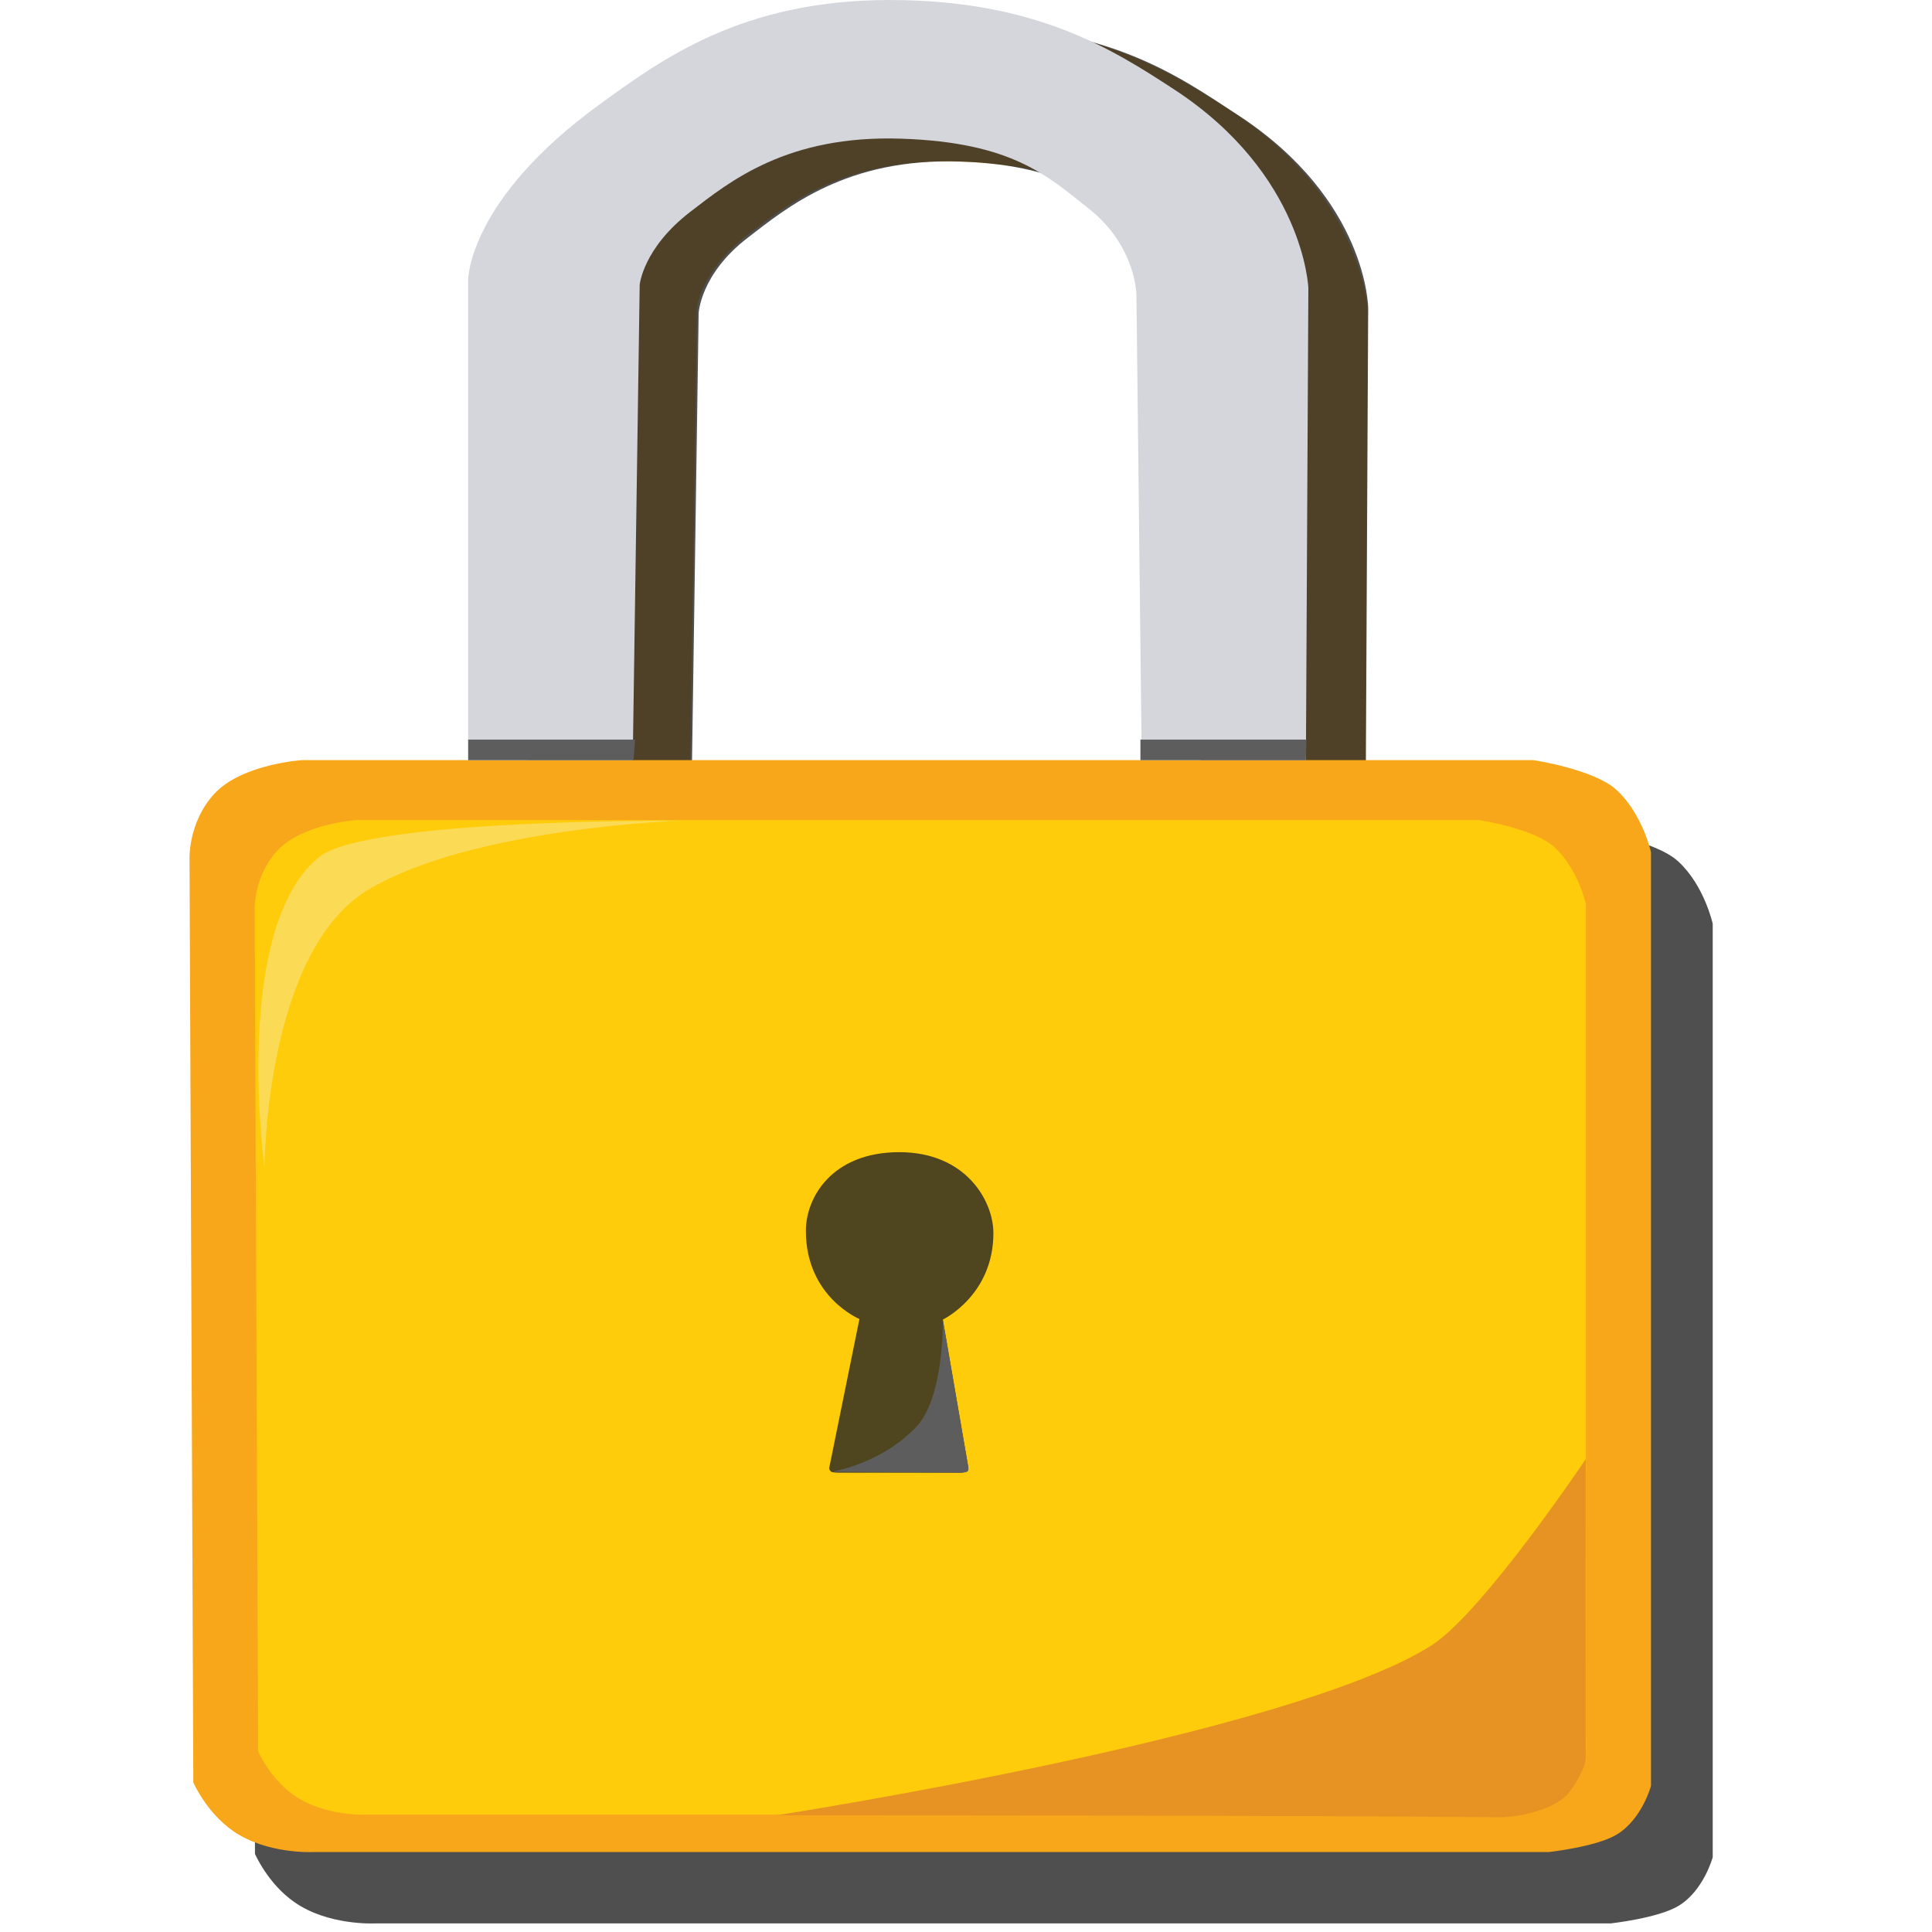
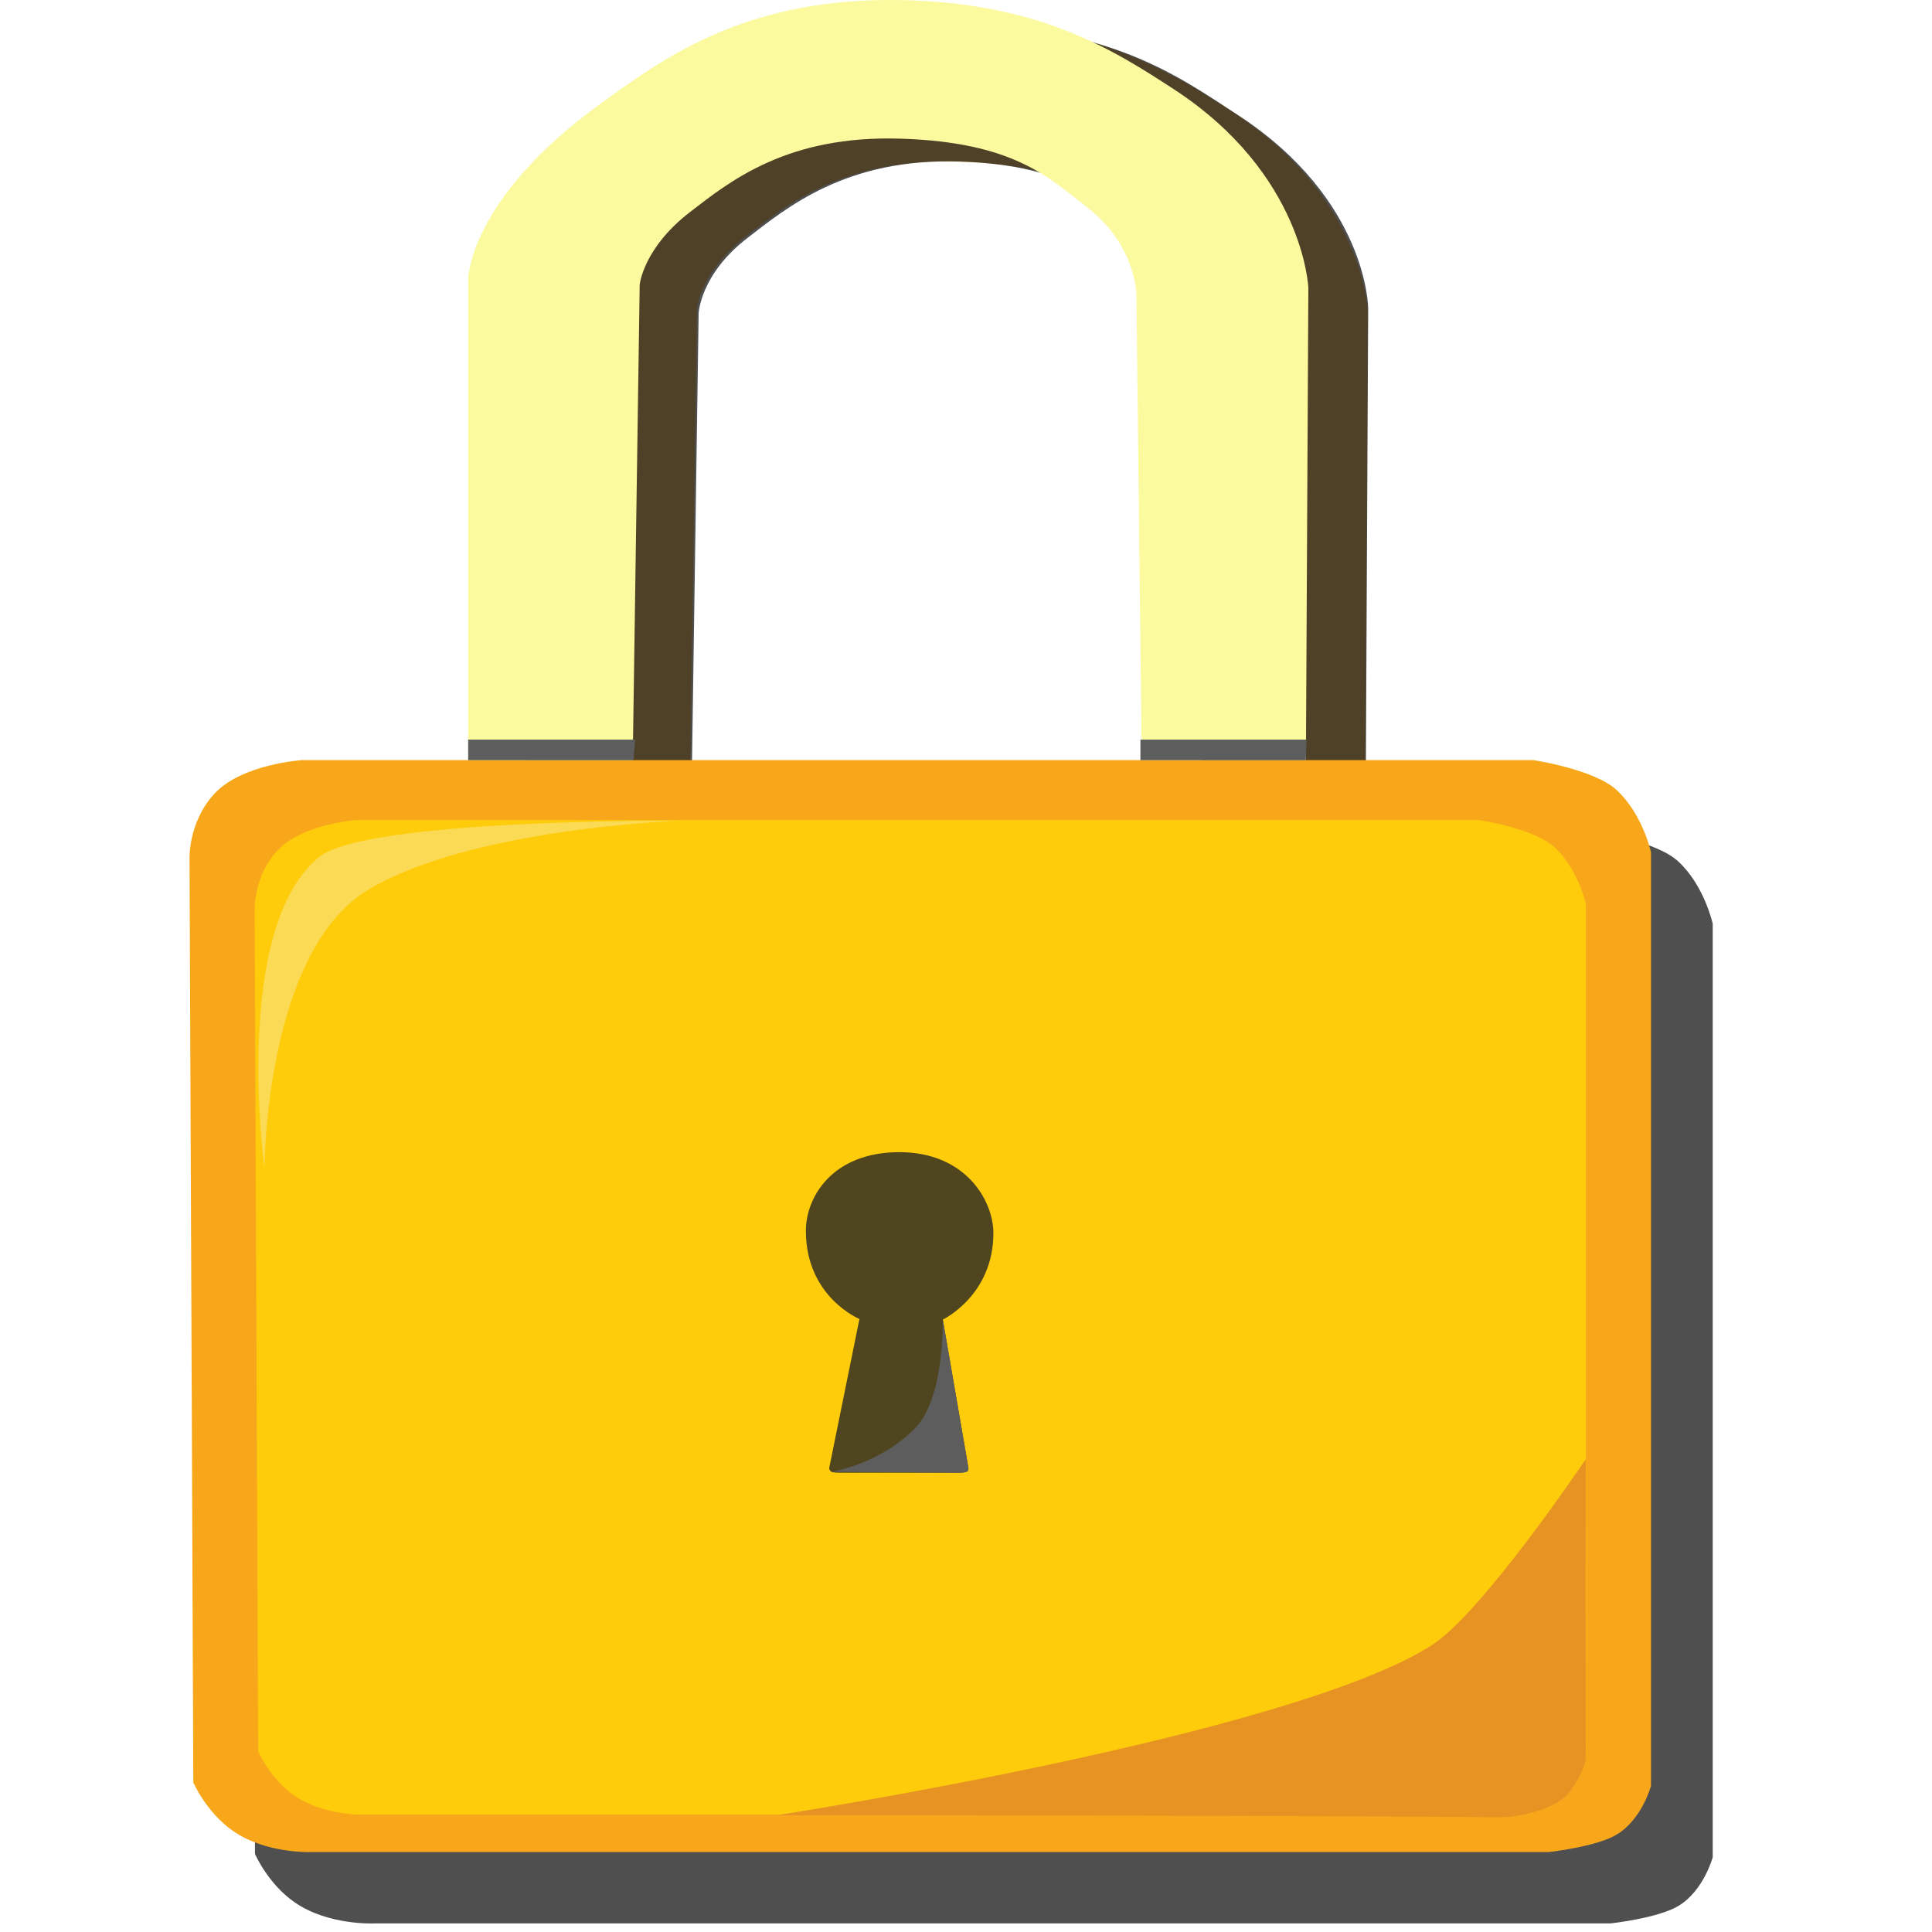
<svg xmlns="http://www.w3.org/2000/svg" version="1.1" id="Layer_1" x="0px" y="0px" width="50px" height="50px" viewBox="0 0 50 50" enable-background="new 0 0 50 50" xml:space="preserve">
-   <path fill="#FAB73E" d="M13.584,20.266V7.826c0,0,0-2.074,3.436-4.549c1.567-1.128,3.647-2.685,7.507-2.685  c3.803,0,5.806,1.288,7.381,2.311c3.379,2.2,3.488,5.141,3.488,5.141l-0.063,12.22H31.07L30.934,8.235c0,0,0-1.267-1.229-2.238  c-1.078-0.849-1.982-1.72-4.877-1.816c-2.962-0.101-4.451,1.105-5.474,1.892c-1.229,0.944-1.315,1.89-1.315,1.89l-0.182,12.304  H13.584z" />
-   <path opacity="0.8" fill="#232323" enable-background="new    " d="M13.634,20.414V7.975c0,0,0-2.074,3.429-4.549  c1.565-1.128,3.643-2.903,7.496-2.834c4.166,0.076,5.904,1.359,7.475,2.383c3.373,2.2,3.375,5.009,3.375,5.009l-0.063,12.429h-4.256  L30.955,8.384c0,0,0-1.267-1.227-2.238c-1.076-0.849-1.98-1.869-4.868-1.965c-2.955-0.101-4.493,1.191-5.514,1.976  c-1.227,0.944-1.265,1.953-1.265,1.953l-0.182,12.306H13.634z" />
+   <path fill="#FAB73E" d="M13.584,20.266V7.826c0,0,0-2.074,3.436-4.549c1.567-1.128,3.647-2.685,7.507-2.685  c3.803,0,5.806,1.288,7.381,2.311c3.379,2.2,3.488,5.141,3.488,5.141l-0.063,12.22H31.07L30.934,8.235c0,0,0-1.267-1.229-2.238  c-1.078-0.849-1.982-1.72-4.877-1.816c-2.962-0.101-4.451,1.105-5.474,1.892c-1.229,0.944-1.315,1.89-1.315,1.89l-0.182,12.304  L13.584,20.266L13.584,20.266z" />
+   <path opacity="0.8" fill="#232323" enable-background="new    " d="M13.634,20.414V7.975c0,0,0-2.074,3.429-4.549  c1.565-1.128,3.643-2.903,7.496-2.834c4.166,0.076,5.904,1.359,7.475,2.383c3.373,2.2,3.375,5.009,3.375,5.009l-0.063,12.429H31.09  L30.955,8.384c0,0,0-1.267-1.227-2.238c-1.076-0.849-1.98-1.869-4.868-1.965c-2.955-0.101-4.493,1.191-5.514,1.976  c-1.227,0.944-1.265,1.953-1.265,1.953l-0.182,12.306h-4.265V20.414z" />
  <path opacity="0.8" fill="#232323" enable-background="new    " d="M7.145,22.392c0.711-0.77,2.265-0.87,2.265-0.87h3.57h28.301  c0,0,1.563,0.233,2.15,0.77c0.677,0.621,0.894,1.615,0.894,1.615v24.158c0,0-0.231,0.858-0.877,1.254  c-0.524,0.323-1.768,0.459-1.768,0.459H9.674c0,0-1.187,0.055-2.049-0.547c-0.694-0.48-1.026-1.252-1.026-1.252L6.501,24.106  C6.501,24.106,6.45,23.145,7.145,22.392z" />
  <path fill="#F8A71A" d="M5.548,20.542c0.711-0.77,2.265-0.87,2.265-0.87h3.57h28.301c0,0,1.563,0.233,2.15,0.77  c0.677,0.621,0.894,1.615,0.894,1.615v24.161c0,0-0.231,0.858-0.877,1.254c-0.524,0.323-1.768,0.459-1.768,0.459H8.078  c0,0-1.187,0.055-2.049-0.547c-0.694-0.485-1.026-1.254-1.026-1.254L4.905,22.258C4.905,22.258,4.854,21.295,5.548,20.542z" />
-   <path fill="#D5D6DC" d="M12.116,19.674V7.234c0,0,0-2.074,3.425-4.549C17.103,1.556,19.178,0,23.024,0  c3.792,0,5.787,1.288,7.358,2.311c3.369,2.2,3.478,5.141,3.478,5.141l-0.063,12.22h-4.249L29.411,7.643c0,0,0-1.267-1.227-2.238  c-1.074-0.849-1.976-1.72-4.86-1.816c-2.953-0.099-4.438,1.107-5.458,1.892c-1.227,0.944-1.311,1.89-1.311,1.89l-0.18,12.304H12.116  z" />
+   <path fill="#FBFA9F" d="M12.116,19.674V7.234c0,0,0-2.074,3.425-4.549C17.103,1.556,19.178,0,23.024,0  c3.792,0,5.787,1.288,7.358,2.311c3.369,2.2,3.478,5.141,3.478,5.141l-0.063,12.22h-4.249L29.411,7.643c0,0,0-1.267-1.227-2.238  c-1.074-0.849-1.976-1.72-4.86-1.816c-2.953-0.099-4.438,1.107-5.458,1.892c-1.227,0.944-1.311,1.89-1.311,1.89l-0.18,12.304  L12.116,19.674L12.116,19.674z" />
  <path fill="#FFCC0C" d="M7.178,22.015c0.648-0.703,2.062-0.793,2.062-0.793h3.253h25.778c0,0,1.424,0.212,1.957,0.703  c0.617,0.566,0.814,1.472,0.814,1.472v22.004c0,0-0.212,0.78-0.797,1.143c-0.478,0.294-1.611,0.419-1.611,0.419H9.481  c0,0-1.082,0.05-1.867-0.497c-0.633-0.44-0.933-1.143-0.933-1.143l-0.09-21.746C6.591,23.577,6.545,22.703,7.178,22.015z" />
  <path opacity="0.8" fill="#232323" enable-background="new    " d="M21.46,37.991c0,0-0.008,0.05,0.057,0.099  c0.034,0.023,0.191,0.023,0.191,0.023h3.113c0,0,0.134,0,0.201-0.027c0.029-0.013,0.042-0.092,0.042-0.092L24.4,34.151  c0,0,1.311-0.625,1.309-2.242c-0.002-0.831-0.711-2.091-2.435-2.091c-1.735,0-2.423,1.168-2.418,2.043  c0.004,1.707,1.386,2.274,1.386,2.274L21.46,37.991z" />
  <polygon fill="#5D5D5D" points="12.116,19.674 12.116,19.141 16.436,19.141 16.396,19.674 " />
  <polygon fill="#5D5D5D" points="29.514,19.674 29.514,19.141 33.812,19.141 33.795,19.674 " />
  <path fill="#FBDA56" d="M6.845,30.226c0,0-0.852-6.194,1.409-8.042c1.223-0.998,9.292-0.942,9.292-0.942s-5.351,0.191-8.008,1.779  C6.851,24.626,6.845,30.226,6.845,30.226z" />
  <path fill="#E69324" d="M20.096,46.979c0,0,14.042,0.002,18.716,0.052c0.461,0.004,1.38-0.187,1.747-0.585  c0.182-0.199,0.482-0.698,0.48-0.967c-0.004-1.602,0-7.717,0-7.717s-2.672,3.981-3.994,4.822  C33.352,44.932,20.096,46.979,20.096,46.979z" />
  <path fill="#5D5D5D" d="M21.516,38.09l3.352,0.023c0,0,0.124,0.002,0.178-0.042c0.04-0.031-0.004-0.193-0.004-0.193L24.4,34.149  c0,0,0.044,2.024-0.701,2.794C22.771,37.903,21.516,38.09,21.516,38.09z" />
</svg>
